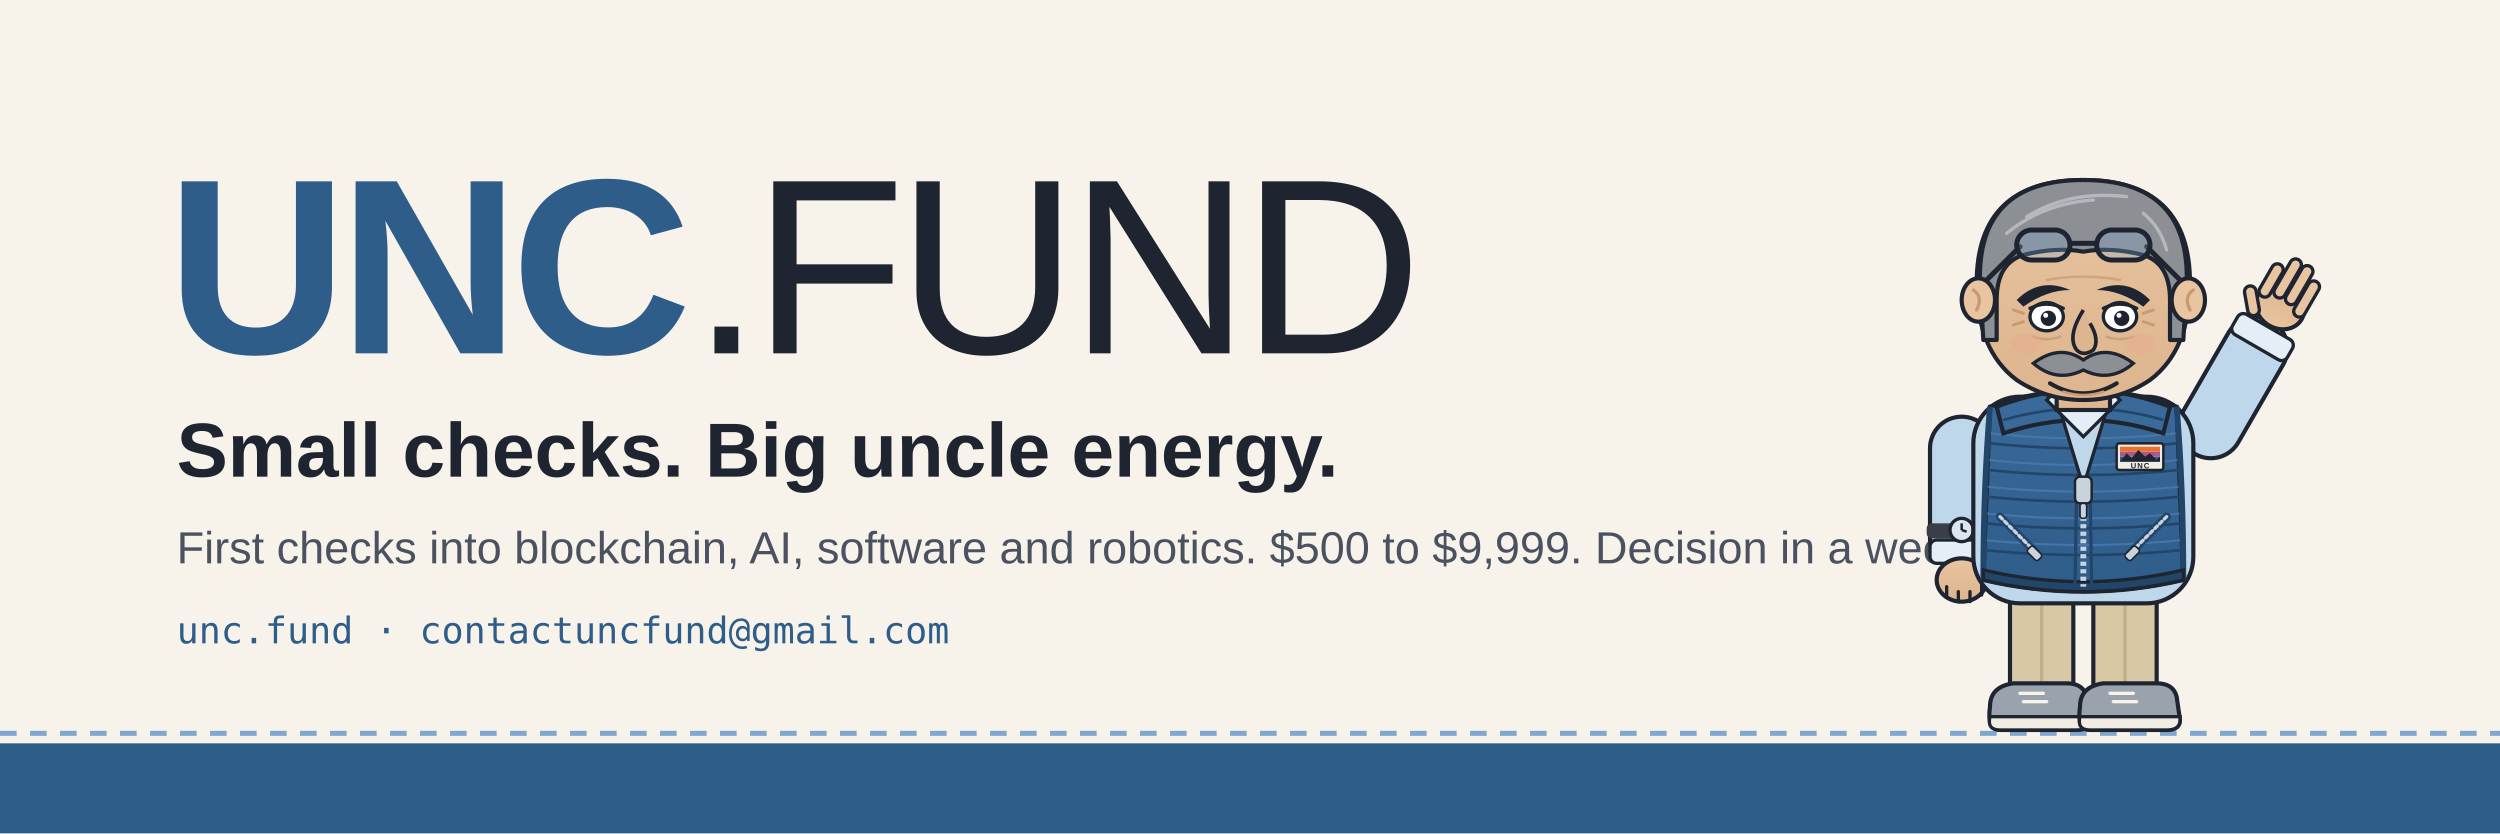
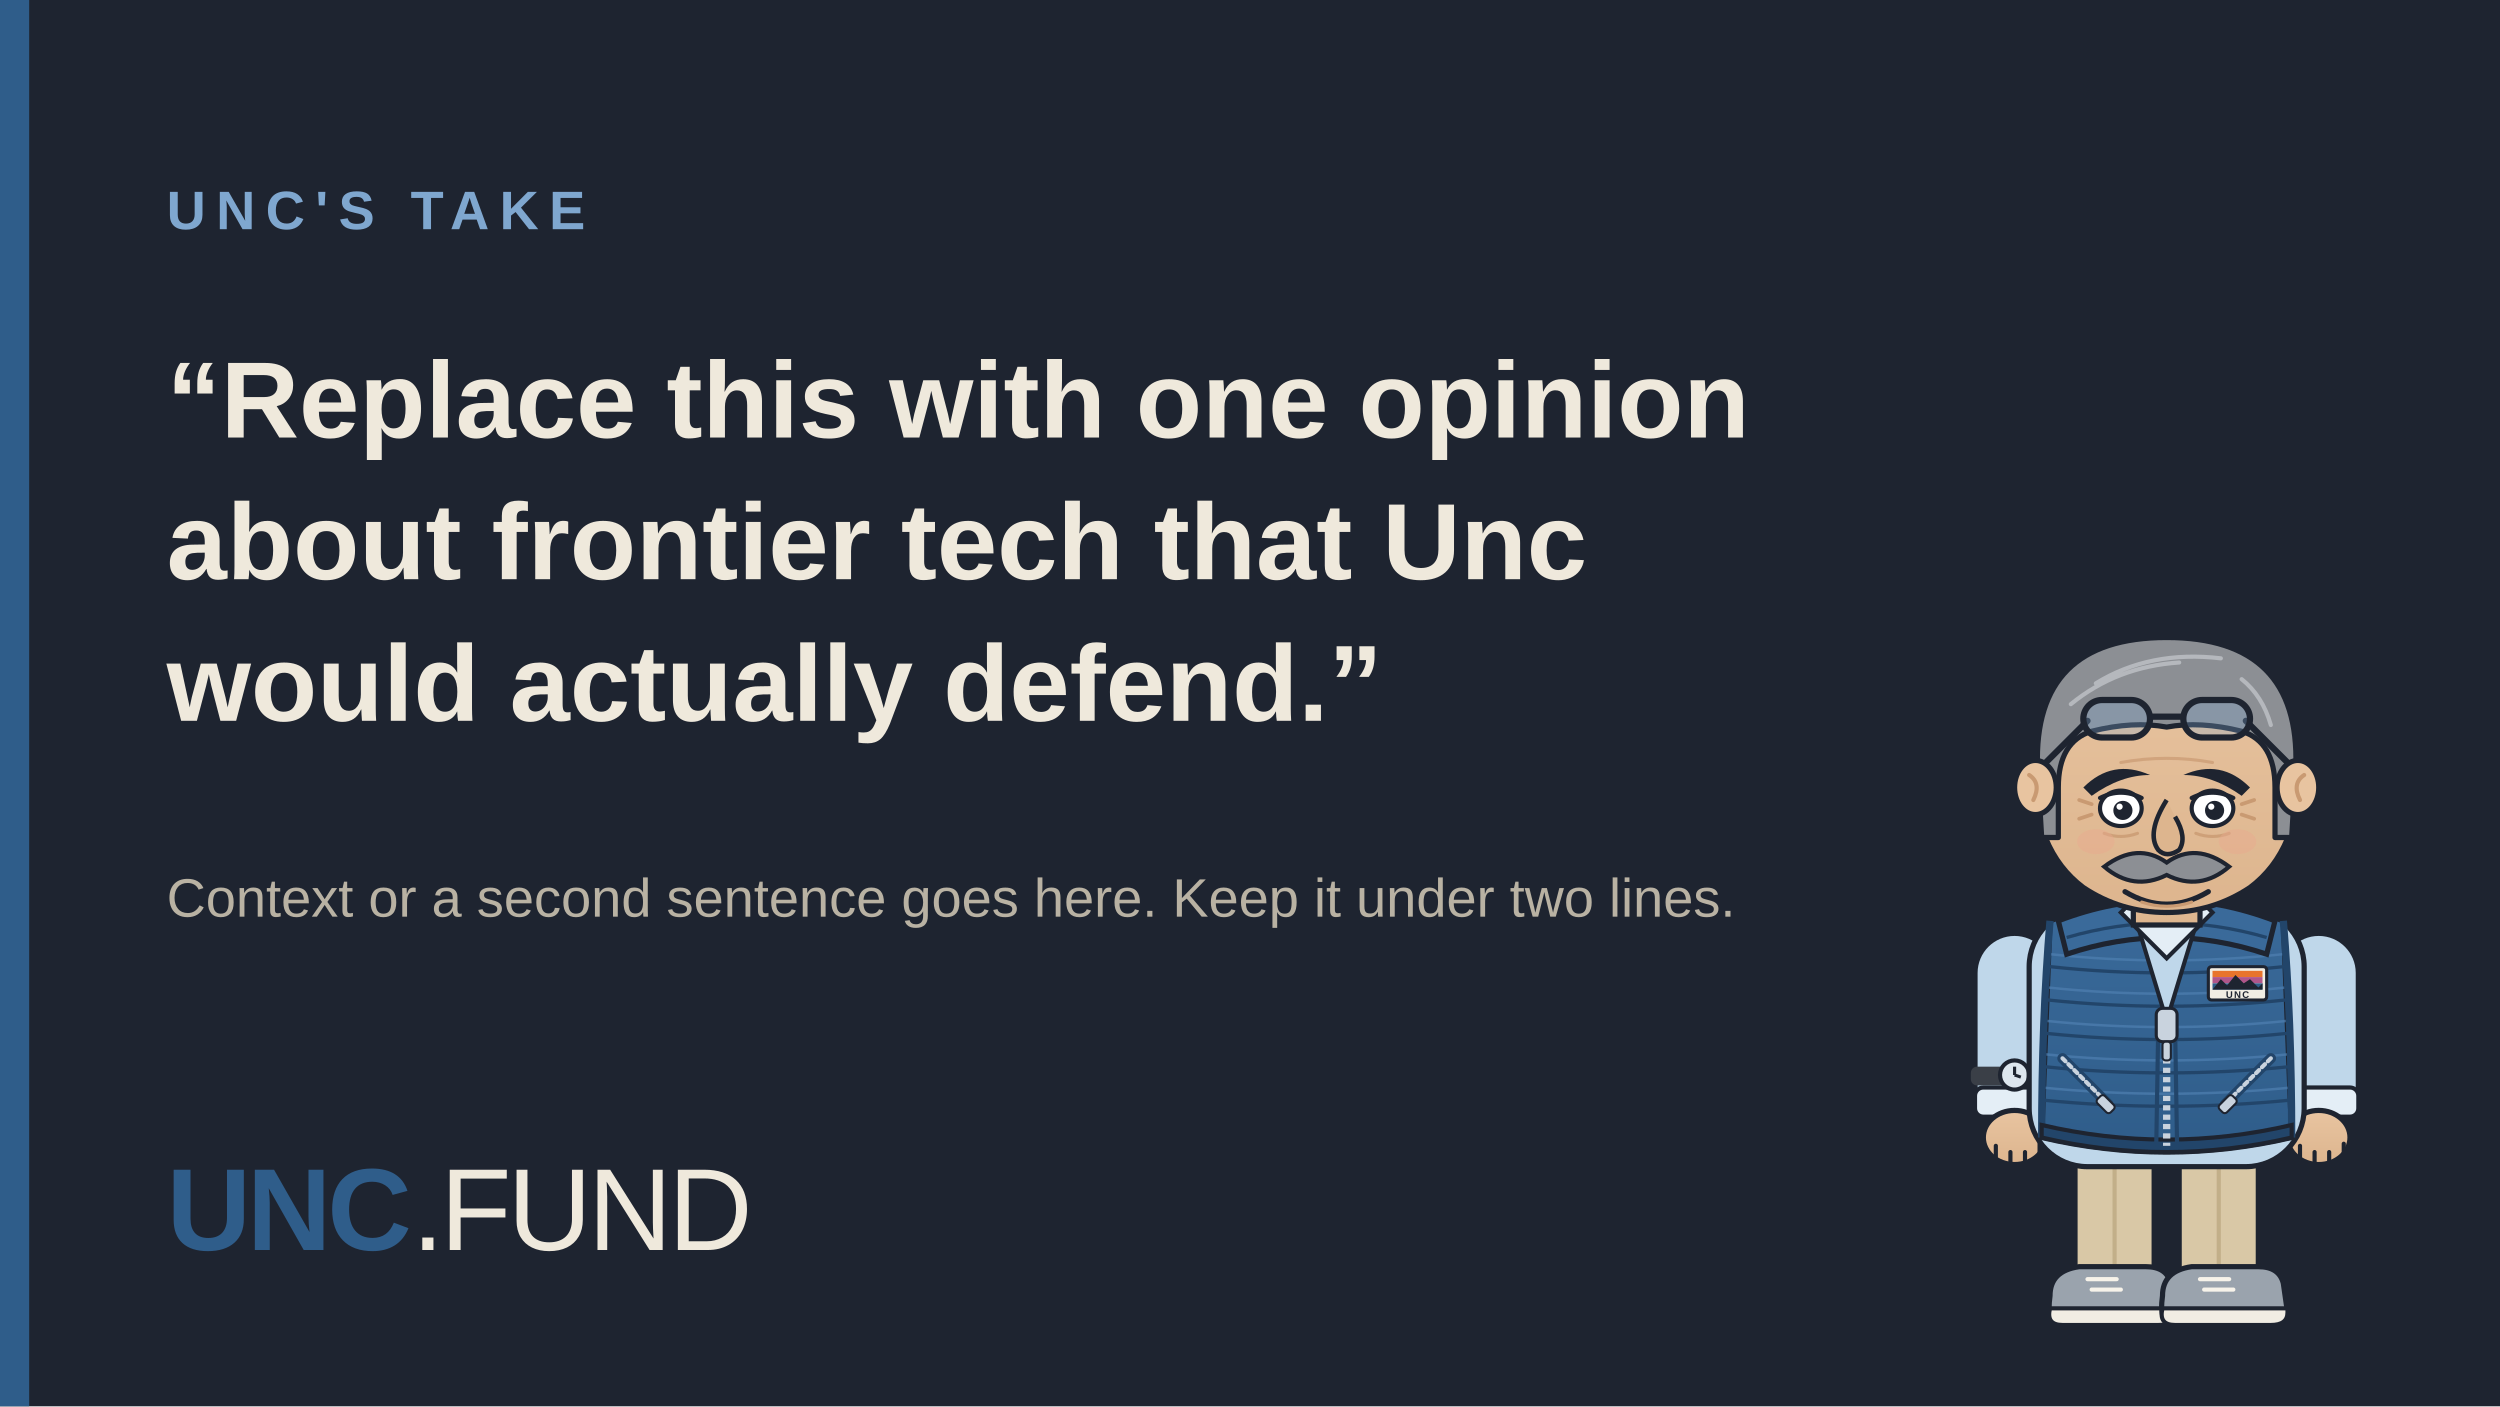
- <svg xmlns="http://www.w3.org/2000/svg" viewBox="0 0 1500 500" width="1500" height="500" role="img" aria-label="X header, 1500 by 500. Unc waving, wordmark, tagline.">
+ <svg xmlns="http://www.w3.org/2000/svg" viewBox="0 0 1200 675" width="1200" height="675" role="img" aria-label="Unc's take quote card, 1200 by 675.">
  <defs>
    <linearGradient id="skin" x1="0" y1="0" x2="0" y2="1">
      <stop offset="0" stop-color="#E8C4A0" />
      <stop offset="1" stop-color="#DDB58E" />
    </linearGradient>
    <linearGradient id="puff" x1="0" y1="0" x2="0" y2="1">
      <stop offset="0" stop-color="#3A6A9A" />
      <stop offset="1" stop-color="#2F5D8A" />
    </linearGradient>
  </defs>
-   <rect width="1500" height="500" fill="#F7F3EA" />
-   <rect x="0" y="446" width="1500" height="54" fill="#2F5D8A" />
-   <line x1="0" y1="440" x2="1500" y2="440" stroke="#7FA7CF" stroke-width="3" stroke-dasharray="10 8" />
-   <text x="100" y="212" font-family="Fredoka, 'Source Sans 3', Arial, sans-serif" font-size="150" font-weight="700" letter-spacing="-5" fill="#2F5D8A">UNC<tspan font-weight="500" fill="#1E2430">.FUND</tspan>
+   <rect width="1200" height="675" fill="#1E2430" />
+   <rect x="0" y="0" width="14" height="675" fill="#2F5D8A" />
+   <text x="80" y="110" font-family="Fredoka, Arial, sans-serif" font-size="26" font-weight="600" letter-spacing="5" fill="#7FA7CF">UNC'S TAKE</text>
+   <text font-family="Fredoka, Arial, sans-serif" font-size="52" font-weight="600" fill="#EFE9DC">
+     <tspan x="80" y="210">“Replace this with one opinion</tspan>
+     <tspan x="80" y="278">about frontier tech that Unc</tspan>
+     <tspan x="80" y="346">would actually defend.”</tspan>
  </text>
-   <text x="106" y="286" font-family="Fredoka, Arial, sans-serif" font-size="46" font-weight="600" fill="#1E2430">Small checks. Big uncle energy.</text>
-   <text x="106" y="338" font-family="'Source Sans 3', Arial, sans-serif" font-size="27" fill="#4A5261">First checks into blockchain, AI, software and robotics. $500 to $9,999. Decision in a week.</text>
-   <text x="106" y="386" font-family="'JetBrains Mono', Consolas, monospace" font-size="22" fill="#2F5D8A">unc.fund  ·  contactuncfund@gmail.com</text>
-   <g transform="translate(1090 52)">
+   <text x="80" y="440" font-family="'Source Sans 3', Arial, sans-serif" font-size="26" fill="#B9B2A3">Context or a second sentence goes here. Keep it under two lines.</text>
+   <text x="80" y="600" font-family="Fredoka, 'Source Sans 3', Arial, sans-serif" font-size="56" font-weight="700" letter-spacing="-1.867" fill="#2F5D8A">UNC<tspan font-weight="500" fill="#EFE9DC">.FUND</tspan>
+   </text>
+   <g transform="translate(880 250) scale(1.0)">
    <g id="arm-left">
      <rect x="68" y="198" width="38" height="92" rx="19" fill="#BFD7EA" stroke="#1E2430" stroke-width="2.5" />
      <rect x="68" y="272" width="38" height="14" rx="4" fill="#E4EEF6" stroke="#1E2430" stroke-width="2" />
      <rect x="66" y="262" width="42" height="9" rx="3" fill="#3A3F47" />
      <circle cx="87" cy="266" r="7" fill="#DDE6EE" stroke="#1E2430" stroke-width="2" />
      <path d="M87 266 L87 262 M87 266 L90 267" stroke="#1E2430" stroke-width="1.5" />
      <ellipse cx="87" cy="296" rx="15" ry="13" fill="url(#skin)" stroke="#1E2430" stroke-width="2.5" />
      <path d="M78 300 L78 306 M85 303 L85 309 M92 303 L92 309 M99 299 L99 305" stroke="#1E2430" stroke-width="2" stroke-linecap="round" />
    </g>
-     <g transform="rotate(-150 233 210)">
+     <g id="arm-right">
      <rect x="214" y="198" width="38" height="92" rx="19" fill="#BFD7EA" stroke="#1E2430" stroke-width="2.5" />
      <rect x="214" y="272" width="38" height="14" rx="4" fill="#E4EEF6" stroke="#1E2430" stroke-width="2" />
-       <ellipse cx="233" cy="300" rx="15" ry="13" fill="url(#skin)" stroke="#1E2430" stroke-width="2.5" />
-       <rect x="218" y="300" width="7" height="24" rx="3.5" fill="#E8C4A0" stroke="#1E2430" stroke-width="2" />
-       <rect x="226" y="304" width="7" height="26" rx="3.5" fill="#E8C4A0" stroke="#1E2430" stroke-width="2" />
-       <rect x="234" y="304" width="7" height="26" rx="3.5" fill="#E8C4A0" stroke="#1E2430" stroke-width="2" />
-       <rect x="242" y="300" width="7" height="22" rx="3.5" fill="#E8C4A0" stroke="#1E2430" stroke-width="2" />
-       <rect x="246" y="286" width="7" height="18" rx="3.5" fill="#E8C4A0" stroke="#1E2430" stroke-width="2" transform="rotate(-40 249 295)" />
+       <ellipse cx="233" cy="296" rx="15" ry="13" fill="url(#skin)" stroke="#1E2430" stroke-width="2.5" />
+       <path d="M224 300 L224 306 M231 303 L231 309 M238 303 L238 309 M245 299 L245 305" stroke="#1E2430" stroke-width="2" stroke-linecap="round" />
    </g>
    <g id="legs">
      <rect x="116" y="288" width="38" height="84" rx="11" fill="#D9C8A6" stroke="#1E2430" stroke-width="2.5" />
      <rect x="166" y="288" width="38" height="84" rx="11" fill="#D9C8A6" stroke="#1E2430" stroke-width="2.5" />
      <path d="M135 300 L135 362 M185 300 L185 362" stroke="#C2AF89" stroke-width="2" stroke-linecap="round" />
      <rect x="110" y="284" width="100" height="12" rx="3" fill="#6B4F3A" stroke="#1E2430" stroke-width="2" />
      <rect x="152" y="282" width="16" height="16" rx="3" fill="#C9A86A" stroke="#1E2430" stroke-width="2" />
      <rect x="158" y="286" width="4" height="8" fill="#6B4F3A" />
    </g>
    <g id="shoes">
      <path d="M104 372 Q104 360 118 358 L150 358 Q160 358 162 366 L164 380 Q164 386 156 386 L110 386 Q102 386 104 372 Z" fill="#9AA3AD" stroke="#1E2430" stroke-width="2.5" />
      <path d="M104 378 L164 378 L164 380 Q164 386 156 386 L110 386 Q102 386 104 378 Z" fill="#F1EDE3" stroke="#1E2430" stroke-width="2" />
      <path d="M122 364 L136 364 M124 369 L138 369" stroke="#F7F3EA" stroke-width="2" stroke-linecap="round" />
      <path d="M158 372 Q158 360 172 358 L204 358 Q214 358 216 366 L218 380 Q218 386 210 386 L164 386 Q156 386 158 372 Z" fill="#9AA3AD" stroke="#1E2430" stroke-width="2.5" />
      <path d="M158 378 L218 378 L218 380 Q218 386 210 386 L164 386 Q156 386 158 378 Z" fill="#F1EDE3" stroke="#1E2430" stroke-width="2" />
      <path d="M176 364 L190 364 M178 369 L192 369" stroke="#F7F3EA" stroke-width="2" stroke-linecap="round" />
    </g>
    <g id="torso">
      <rect x="94" y="186" width="132" height="124" rx="28" fill="#BFD7EA" stroke="#1E2430" stroke-width="2.5" />
      <path d="M104 192 Q160 172 216 192 L220 296 Q160 310 100 296 Z" fill="url(#puff)" stroke="#1E2430" stroke-width="2.5" />
      <g stroke="#22456A" stroke-width="1.6" fill="none">
        <path d="M104 214 Q160 220 216 214" />
        <path d="M103 230 Q160 236 217 230" />
        <path d="M102 246 Q160 252 218 246" />
        <path d="M101 262 Q160 268 219 262" />
        <path d="M100 278 Q160 284 220 278" />
      </g>
      <g stroke="#4E7FB0" stroke-width="1.2" fill="none" opacity=".7">
        <path d="M104 208 Q160 214 216 208" />
        <path d="M103 224 Q160 230 217 224" />
        <path d="M102 240 Q160 246 218 240" />
        <path d="M101 256 Q160 262 219 256" />
        <path d="M100 272 Q160 278 220 272" />
      </g>
      <path d="M104 192 Q100 240 100 296" fill="none" stroke="#22456A" stroke-width="3.5" />
      <path d="M216 192 Q220 240 220 296" fill="none" stroke="#22456A" stroke-width="3.5" />
      <path d="M100 296 Q160 310 220 296 L220 290 Q160 304 100 290 Z" fill="#22456A" stroke="#1E2430" stroke-width="2" />
      <path d="M108 192 Q160 172 212 192 L208 208 Q160 192 112 208 Z" fill="#3A6A9A" stroke="#1E2430" stroke-width="2.5" />
      <path d="M112 200 Q160 186 208 200" fill="none" stroke="#22456A" stroke-width="1.6" />
      <path d="M146 194 L160 240 L174 194 Z" fill="#BFD7EA" stroke="#1E2430" stroke-width="2" />
      <path d="M138 188 L160 210 L182 188 L172 178 L160 192 L148 178 Z" fill="#E4EEF6" stroke="#1E2430" stroke-width="2" />
      <path d="M156 240 L155 300 M164 240 L165 300" stroke="#22456A" stroke-width="2" />
      <line x1="160" y1="240" x2="160" y2="300" stroke="#C9D3DE" stroke-width="3.5" stroke-dasharray="2.5 2" />
      <rect x="155" y="234" width="10" height="16" rx="3" fill="#C9D3DE" stroke="#1E2430" stroke-width="1.5" />
      <rect x="158" y="250" width="4" height="9" rx="1.5" fill="#C9D3DE" stroke="#1E2430" stroke-width="1" />
      <path d="M150 180 L170 180 L170 190 L150 190 Z" fill="#3A6A9A" stroke="#1E2430" stroke-width="1.5" />
      <path d="M110 258 L132 280" stroke="#22456A" stroke-width="5" stroke-linecap="round" />
      <path d="M110 258 L132 280" stroke="#C9D3DE" stroke-width="2" stroke-dasharray="2 2" stroke-linecap="round" />
      <rect x="128" y="276" width="5" height="9" rx="1.5" fill="#C9D3DE" stroke="#1E2430" stroke-width="1" transform="rotate(-45 130 280)" />
      <path d="M210 258 L188 280" stroke="#22456A" stroke-width="5" stroke-linecap="round" />
      <path d="M210 258 L188 280" stroke="#C9D3DE" stroke-width="2" stroke-dasharray="2 2" stroke-linecap="round" />
      <rect x="187" y="276" width="5" height="9" rx="1.5" fill="#C9D3DE" stroke="#1E2430" stroke-width="1" transform="rotate(45 190 280)" />
      <g transform="translate(180 214)">
        <rect x="0" y="0" width="28" height="16" rx="1.5" fill="#F1EDE3" stroke="#1E2430" stroke-width="1.5" />
        <rect x="2" y="2" width="24" height="3" fill="#E8742C" />
        <rect x="2" y="5" width="24" height="3" fill="#B0568A" />
        <rect x="2" y="8" width="24" height="3" fill="#2F5D8A" />
        <path d="M2 11 L6 6 L9 9 L13 4 L17 8 L20 6 L24 10 L26 8 L26 11 Z" fill="#1E2430" />
        <text x="14" y="15" font-family="Fredoka, Arial, sans-serif" font-size="4.6" font-weight="700" text-anchor="middle" fill="#1E2430" letter-spacing=".6">UNC</text>
      </g>
    </g>
    <g id="head">
      <rect x="144" y="160" width="32" height="34" fill="url(#skin)" stroke="#1E2430" stroke-width="2.5" />
      <path d="M96 118 Q96 56 160 56 Q224 56 224 118 Q224 158 200 176 Q182 188 160 188 Q138 188 120 176 Q96 158 96 118 Z" fill="url(#skin)" stroke="#1E2430" stroke-width="2.5" />
      <path d="M100 152 L98 118 Q96 56 160 56 Q224 56 222 118 L220 152 L212 152 L212 128 Q212 106 196 101 Q176 96 160 99 Q144 96 124 101 Q108 106 108 128 L108 152 Z" fill="#8C8F94" stroke="#1E2430" stroke-width="2.5" stroke-linejoin="round" />
      <path d="M114 88 Q136 70 166 68 M126 78 Q152 62 186 66 M196 76 Q206 84 210 98" fill="none" stroke="#B5B8BD" stroke-width="2" stroke-linecap="round" />
      <ellipse cx="97" cy="128" rx="10" ry="13" fill="#E8C4A0" stroke="#1E2430" stroke-width="2.5" />
      <ellipse cx="223" cy="128" rx="10" ry="13" fill="#E8C4A0" stroke="#1E2430" stroke-width="2.5" />
      <path d="M94 122 Q100 126 96 134 M226 122 Q220 126 224 134" fill="none" stroke="#C99A72" stroke-width="2" stroke-linecap="round" />
      <path d="M102 116 L122 96 M218 116 L198 96" stroke="#1E2430" stroke-width="3" stroke-linecap="round" />
      <rect x="120" y="86" width="32" height="18" rx="9" fill="#7FA7CF" fill-opacity=".3" stroke="#1E2430" stroke-width="3" />
      <rect x="168" y="86" width="32" height="18" rx="9" fill="#7FA7CF" fill-opacity=".3" stroke="#1E2430" stroke-width="3" />
      <line x1="152" y1="94" x2="168" y2="94" stroke="#1E2430" stroke-width="3" />
      <path d="M138 116 Q160 112 182 116" fill="none" stroke="#C99A72" stroke-width="1.5" stroke-linecap="round" opacity=".7" />
      <g id="brows">
        <path d="M120 128 Q134 114 152 122 Q138 122 124 132 Z" fill="#1E2430" />
        <path d="M200 128 Q186 114 168 122 Q182 122 196 132 Z" fill="#1E2430" />
      </g>
      <g id="eyes">
        <g id="eye-left">
          <ellipse cx="138" cy="138" rx="10" ry="8.5" fill="#FFFFFF" stroke="#1E2430" stroke-width="2" />
          <g id="pupil-left">
            <circle cx="139" cy="139" r="4.6" fill="#1E2430" />
            <circle cx="137.4" cy="137.2" r="1.5" fill="#FFFFFF" />
          </g>
          <path d="M128 133 Q138 128 148 133" fill="none" stroke="#1E2430" stroke-width="2" stroke-linecap="round" />
        </g>
        <g id="eye-right">
          <ellipse cx="182" cy="138" rx="10" ry="8.5" fill="#FFFFFF" stroke="#1E2430" stroke-width="2" />
          <g id="pupil-right">
            <circle cx="183" cy="139" r="4.6" fill="#1E2430" />
            <circle cx="181.4" cy="137.2" r="1.5" fill="#FFFFFF" />
          </g>
          <path d="M172 133 Q182 128 192 133" fill="none" stroke="#1E2430" stroke-width="2" stroke-linecap="round" />
        </g>
      </g>
      <path d="M124 136 L118 134 M124 141 L118 143 M196 136 L202 134 M196 141 L202 143" stroke="#C99A72" stroke-width="1.8" stroke-linecap="round" />
      <path d="M130 150 Q138 153 146 150 M174 150 Q182 153 190 150" fill="none" stroke="#C99A72" stroke-width="1.5" stroke-linecap="round" opacity=".8" />
      <ellipse cx="126" cy="154" rx="9" ry="6" fill="#E9A98D" opacity=".45" />
      <ellipse cx="194" cy="154" rx="9" ry="6" fill="#E9A98D" opacity=".45" />
      <path d="M160 134 Q150 150 156 158 Q160 162 166 158 Q170 152 164 142" fill="#DDB58E" stroke="#1E2430" stroke-width="2.2" stroke-linejoin="round" />
      <path d="M130 166 Q146 154 160 164 Q174 154 190 166 Q176 178 160 170 Q144 178 130 166 Z" fill="#8C8F94" stroke="#1E2430" stroke-width="2" />
      <g id="mouth">
        <path d="M140 178 Q160 190 180 178" fill="none" stroke="#1E2430" stroke-width="2.5" stroke-linecap="round" />
        <path d="M148 183 Q160 187 172 183" fill="none" stroke="#C99A72" stroke-width="1.5" stroke-linecap="round" />
      </g>
    </g>
  </g>
</svg>
